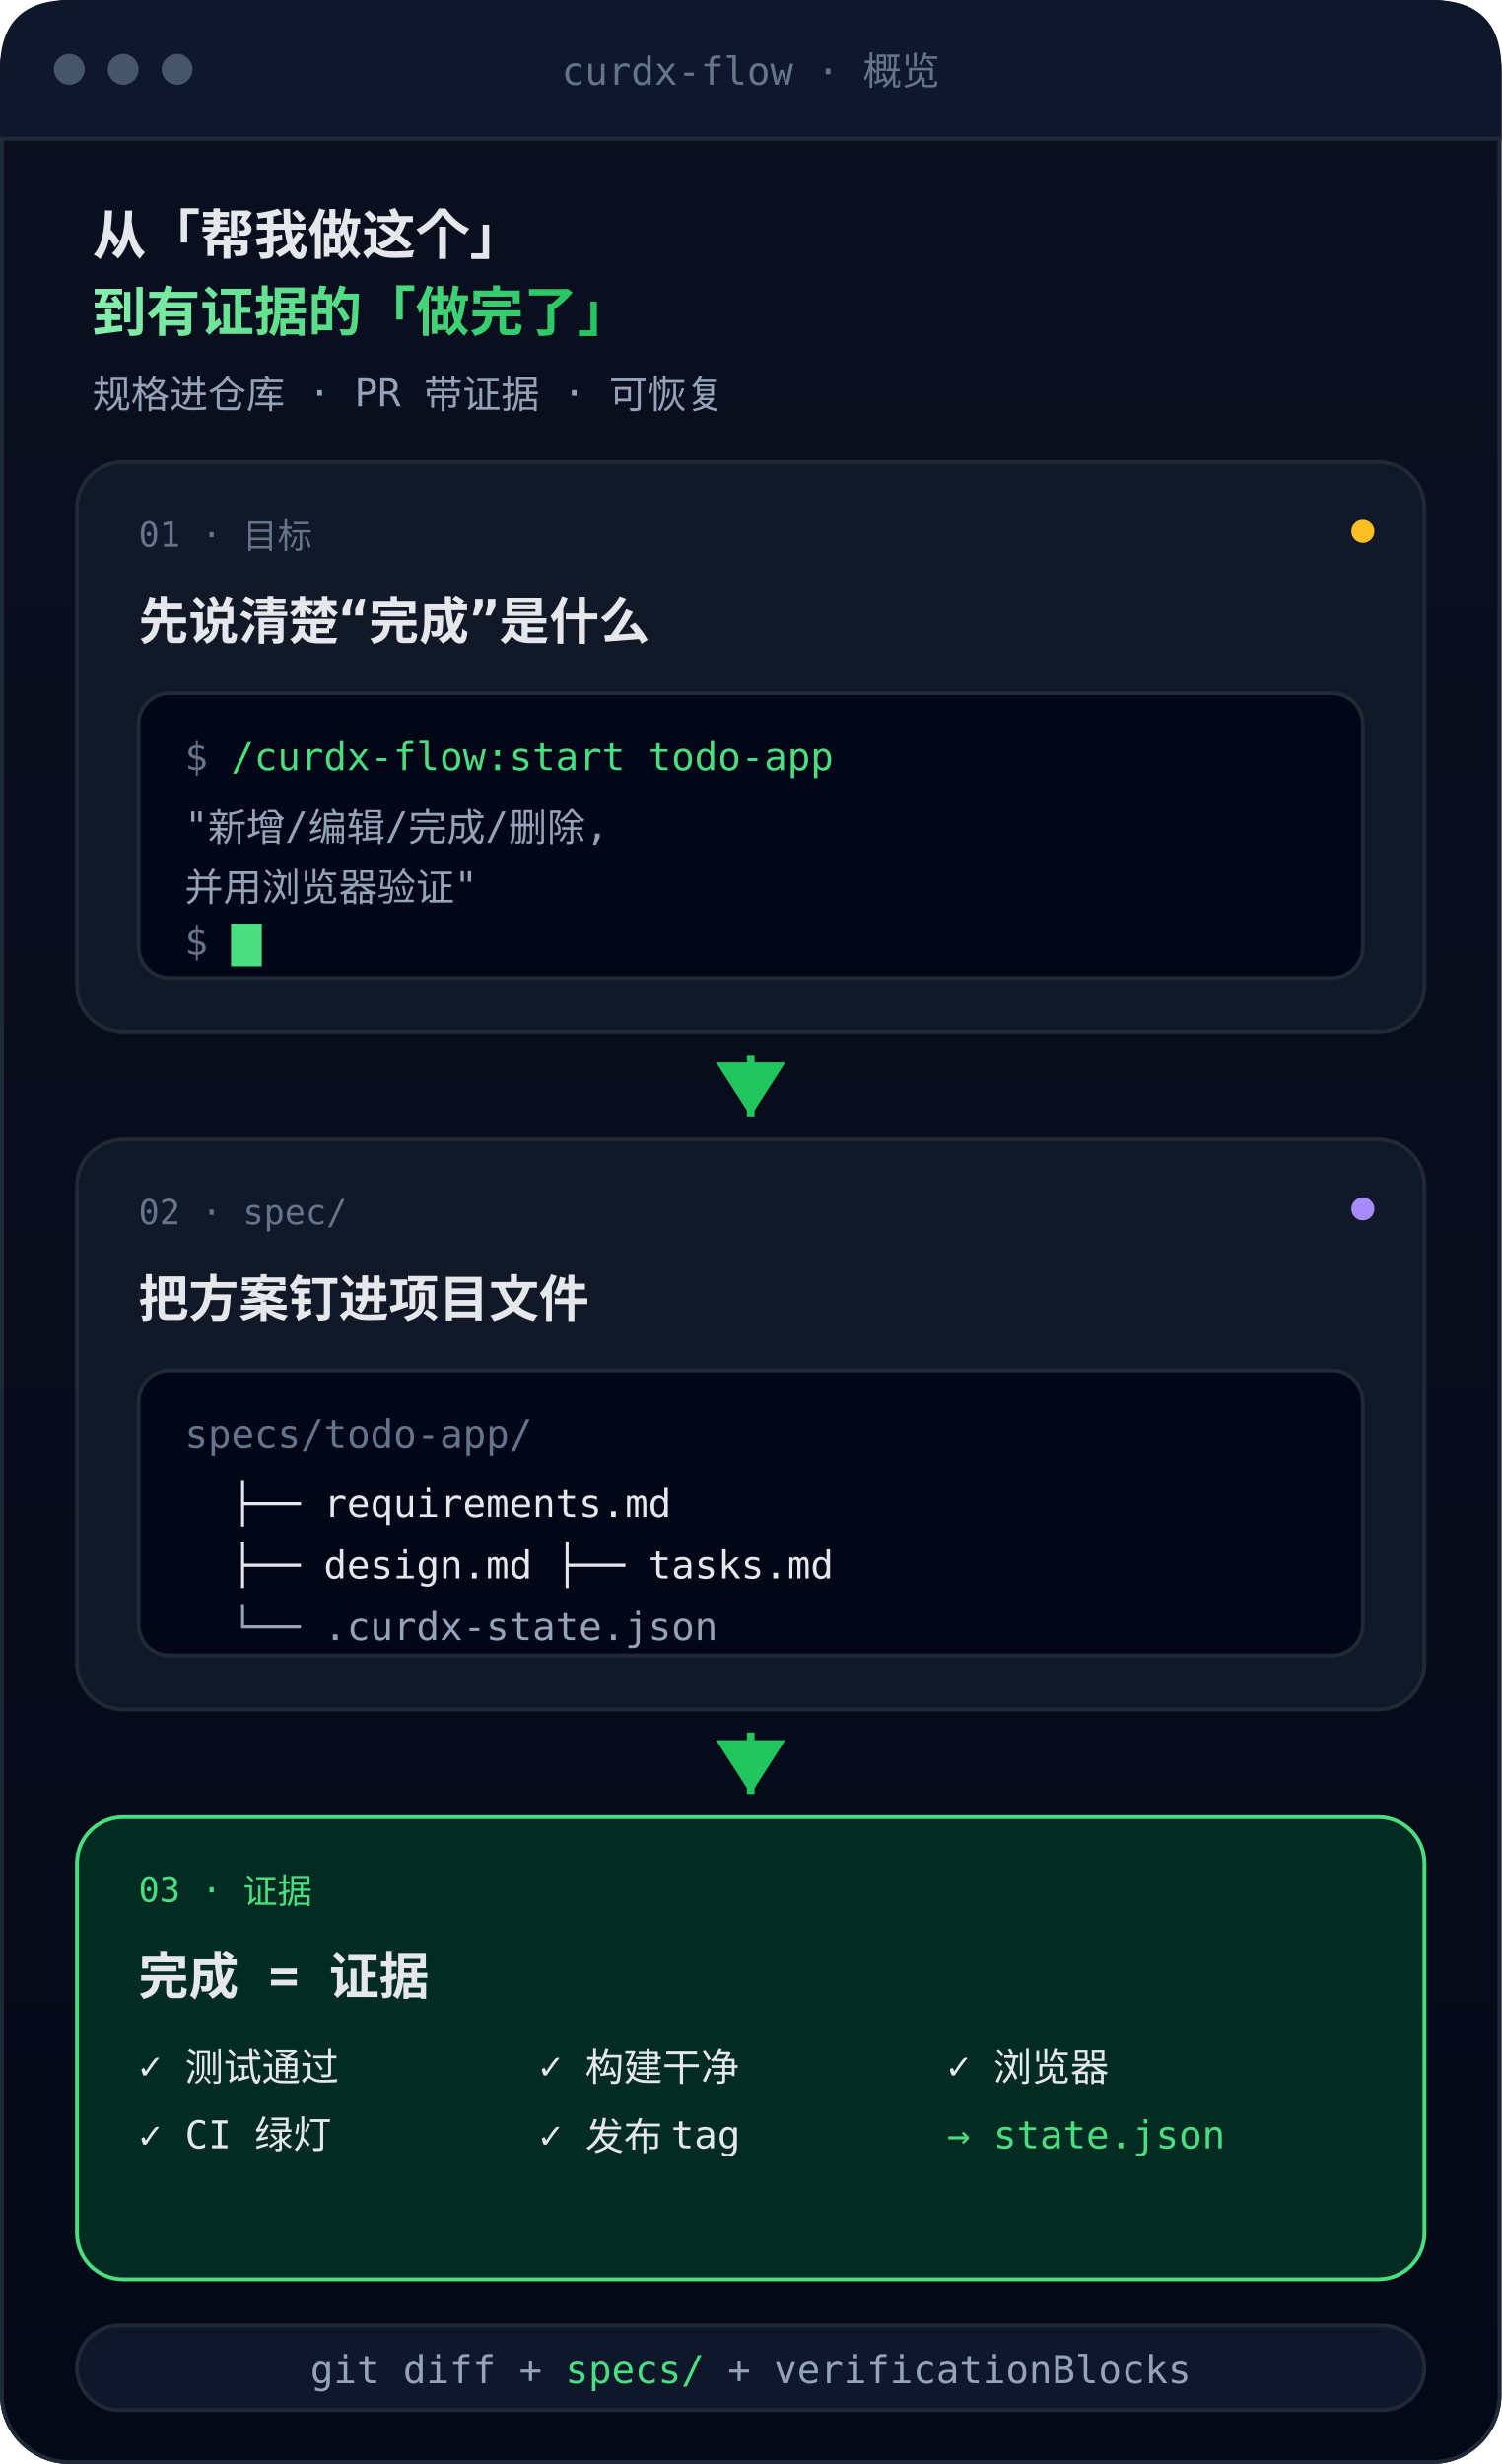
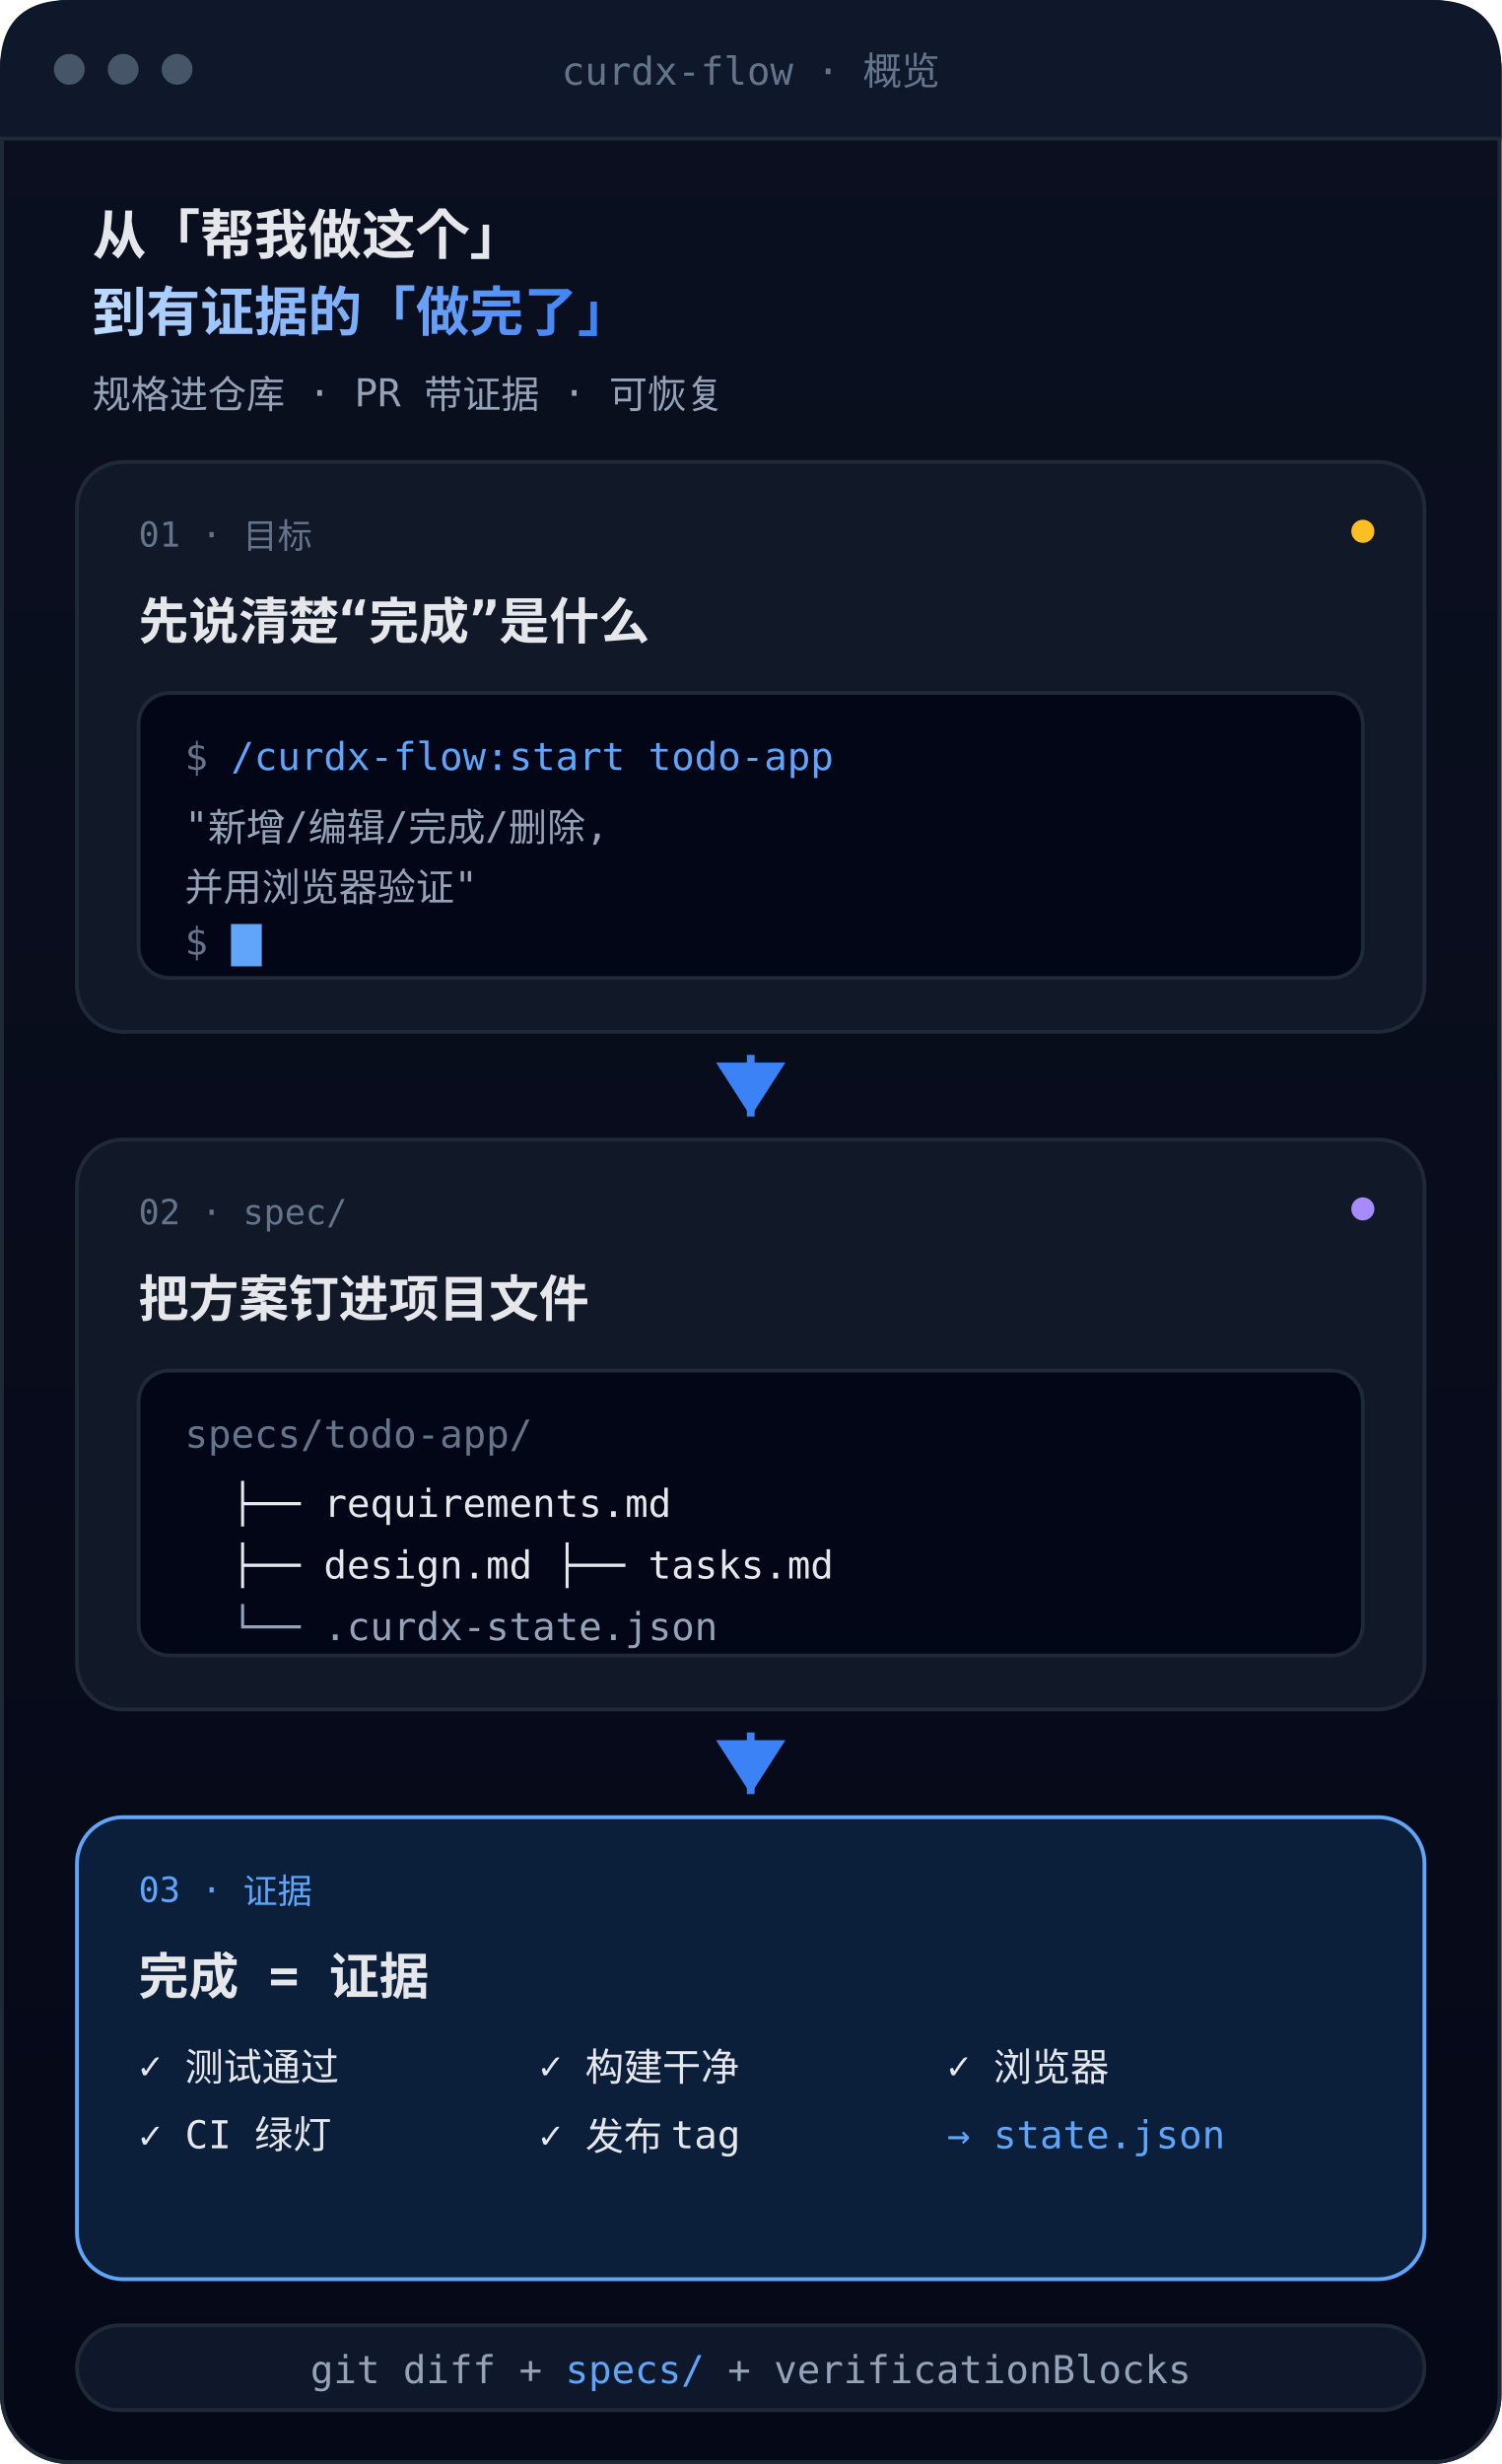
<svg xmlns="http://www.w3.org/2000/svg" viewBox="0 0 390 640" width="390" height="640" role="img" aria-labelledby="omTitleZh omDescZh" font-family="'JetBrains Mono', ui-monospace, 'PingFang SC', 'Microsoft YaHei', SFMono-Regular, Menlo, Consolas, monospace">
  <defs>
    <linearGradient id="omBgZh" x1="0" y1="0" x2="0" y2="1">
      <stop offset="0" stop-color="#0B1020" />
      <stop offset="1" stop-color="#050817" />
    </linearGradient>
    <linearGradient id="omGZh" x1="0" y1="0" x2="1" y2="0">
-       <stop offset="0" stop-color="#86EFAC" />
-       <stop offset="1" stop-color="#22C55E" />
+       <stop offset="0" stop-color="#BFDBFE" />
+       <stop offset="1" stop-color="#3B82F6" />
    </linearGradient>
    <marker id="omArrZh" markerWidth="9" markerHeight="9" refX="7" refY="4.5" orient="auto">
-       <path d="M0 0 L7 4.5 L0 9 Z" fill="#22C55E" />
+       <path d="M0 0 L7 4.5 L0 9 Z" fill="#3B82F6" />
    </marker>
  </defs>
  <rect width="390" height="640" rx="18" fill="url(#omBgZh)" />
  <rect x="0.5" y="0.5" width="389" height="639" rx="17.5" fill="none" stroke="#1F2937" />
  <path d="M0 18 Q0 0 18 0 L372 0 Q390 0 390 18 L390 36 L0 36 Z" fill="#0F172A" />
  <circle cx="18" cy="18" r="4" fill="#475569" />
  <circle cx="32" cy="18" r="4" fill="#475569" />
  <circle cx="46" cy="18" r="4" fill="#475569" />
  <text x="195" y="22" font-size="10" fill="#64748B" text-anchor="middle">curdx-flow · 概览</text>
  <line x1="0" y1="36" x2="390" y2="36" stroke="#1F2937" />
  <text x="24" y="66" font-size="14" fill="#E5E7EB" font-weight="700">从「帮我做这个」</text>
  <text x="24" y="86" font-size="14" fill="url(#omGZh)" font-weight="700">到有证据的「做完了」</text>
  <text x="24" y="106" font-size="10" fill="#94A3B8">规格进仓库 · PR 带证据 · 可恢复</text>
  <g>
    <rect x="20" y="120" width="350" height="148" rx="12" fill="#111827" stroke="#1F2937" />
    <text x="36" y="142" font-size="9" fill="#64748B">01 · 目标</text>
    <circle cx="354" cy="138" r="3" fill="#FBBF24" />
    <text x="36" y="166" font-size="13" fill="#E5E7EB" font-weight="700">先说清楚“完成”是什么</text>
    <rect x="36" y="180" width="318" height="74" rx="8" fill="#020617" stroke="#1F2937" />
    <text x="48" y="200" font-size="10" fill="#64748B">$</text>
-     <text x="60" y="200" font-size="10" fill="#4ADE80">/curdx-flow:start todo-app</text>
+     <text x="60" y="200" font-size="10" fill="#60A5FA">/curdx-flow:start todo-app</text>
    <text x="48" y="218" font-size="10" fill="#94A3B8">  "新增/编辑/完成/删除,</text>
    <text x="48" y="234" font-size="10" fill="#94A3B8">   并用浏览器验证"</text>
    <text x="48" y="248" font-size="10" fill="#64748B">$</text>
-     <rect x="60" y="240" width="8" height="11" fill="#4ADE80">
+     <rect x="60" y="240" width="8" height="11" fill="#60A5FA">
      <animate attributeName="opacity" values="1;0.15;1" dur="1.1s" repeatCount="indefinite" />
    </rect>
  </g>
-   <path d="M195 274 L195 290" stroke="#22C55E" stroke-width="2" marker-end="url(#omArrZh)" />
+   <path d="M195 274 L195 290" stroke="#3B82F6" stroke-width="2" marker-end="url(#omArrZh)" />
  <g>
    <rect x="20" y="296" width="350" height="148" rx="12" fill="#111827" stroke="#1F2937" />
    <text x="36" y="318" font-size="9" fill="#64748B">02 · spec/</text>
    <circle cx="354" cy="314" r="3" fill="#A78BFA" />
    <text x="36" y="342" font-size="13" fill="#E5E7EB" font-weight="700">把方案钉进项目文件</text>
    <rect x="36" y="356" width="318" height="74" rx="8" fill="#020617" stroke="#1F2937" />
    <text x="48" y="376" font-size="10" fill="#64748B">specs/todo-app/</text>
    <text x="60" y="394" font-size="10" fill="#E5E7EB">├── requirements.md</text>
    <text x="60" y="410" font-size="10" fill="#E5E7EB">├── design.md  ├── tasks.md</text>
    <text x="60" y="426" font-size="10" fill="#94A3B8">└── .curdx-state.json</text>
  </g>
-   <path d="M195 450 L195 466" stroke="#22C55E" stroke-width="2" marker-end="url(#omArrZh)" />
+   <path d="M195 450 L195 466" stroke="#3B82F6" stroke-width="2" marker-end="url(#omArrZh)" />
  <g>
-     <rect x="20" y="472" width="350" height="120" rx="12" fill="#022C22" stroke="#4ADE80" />
-     <text x="36" y="494" font-size="9" fill="#4ADE80">03 · 证据</text>
+     <rect x="20" y="472" width="350" height="120" rx="12" fill="#0B1F3A" stroke="#60A5FA" />
+     <text x="36" y="494" font-size="9" fill="#60A5FA">03 · 证据</text>
    <text x="36" y="518" font-size="13" fill="#E5E7EB" font-weight="700">完成 = 证据</text>
    <g font-size="10" fill="#E5E7EB">
      <text x="36" y="540">✓ 测试通过</text>
      <text x="140" y="540">✓ 构建干净</text>
      <text x="246" y="540">✓ 浏览器</text>
      <text x="36" y="558">✓ CI 绿灯</text>
      <text x="140" y="558">✓ 发布 tag</text>
-       <text x="246" y="558" fill="#4ADE80">→ state.json</text>
+       <text x="246" y="558" fill="#60A5FA">→ state.json</text>
    </g>
  </g>
  <rect x="20" y="604" width="350" height="22" rx="11" fill="#0F172A" stroke="#1F2937" />
-   <text x="195" y="619" font-size="10" fill="#94A3B8" text-anchor="middle">git diff + <tspan fill="#4ADE80">specs/</tspan> + verificationBlocks</text>
+   <text x="195" y="619" font-size="10" fill="#94A3B8" text-anchor="middle">git diff + <tspan fill="#60A5FA">specs/</tspan> + verificationBlocks</text>
</svg>
